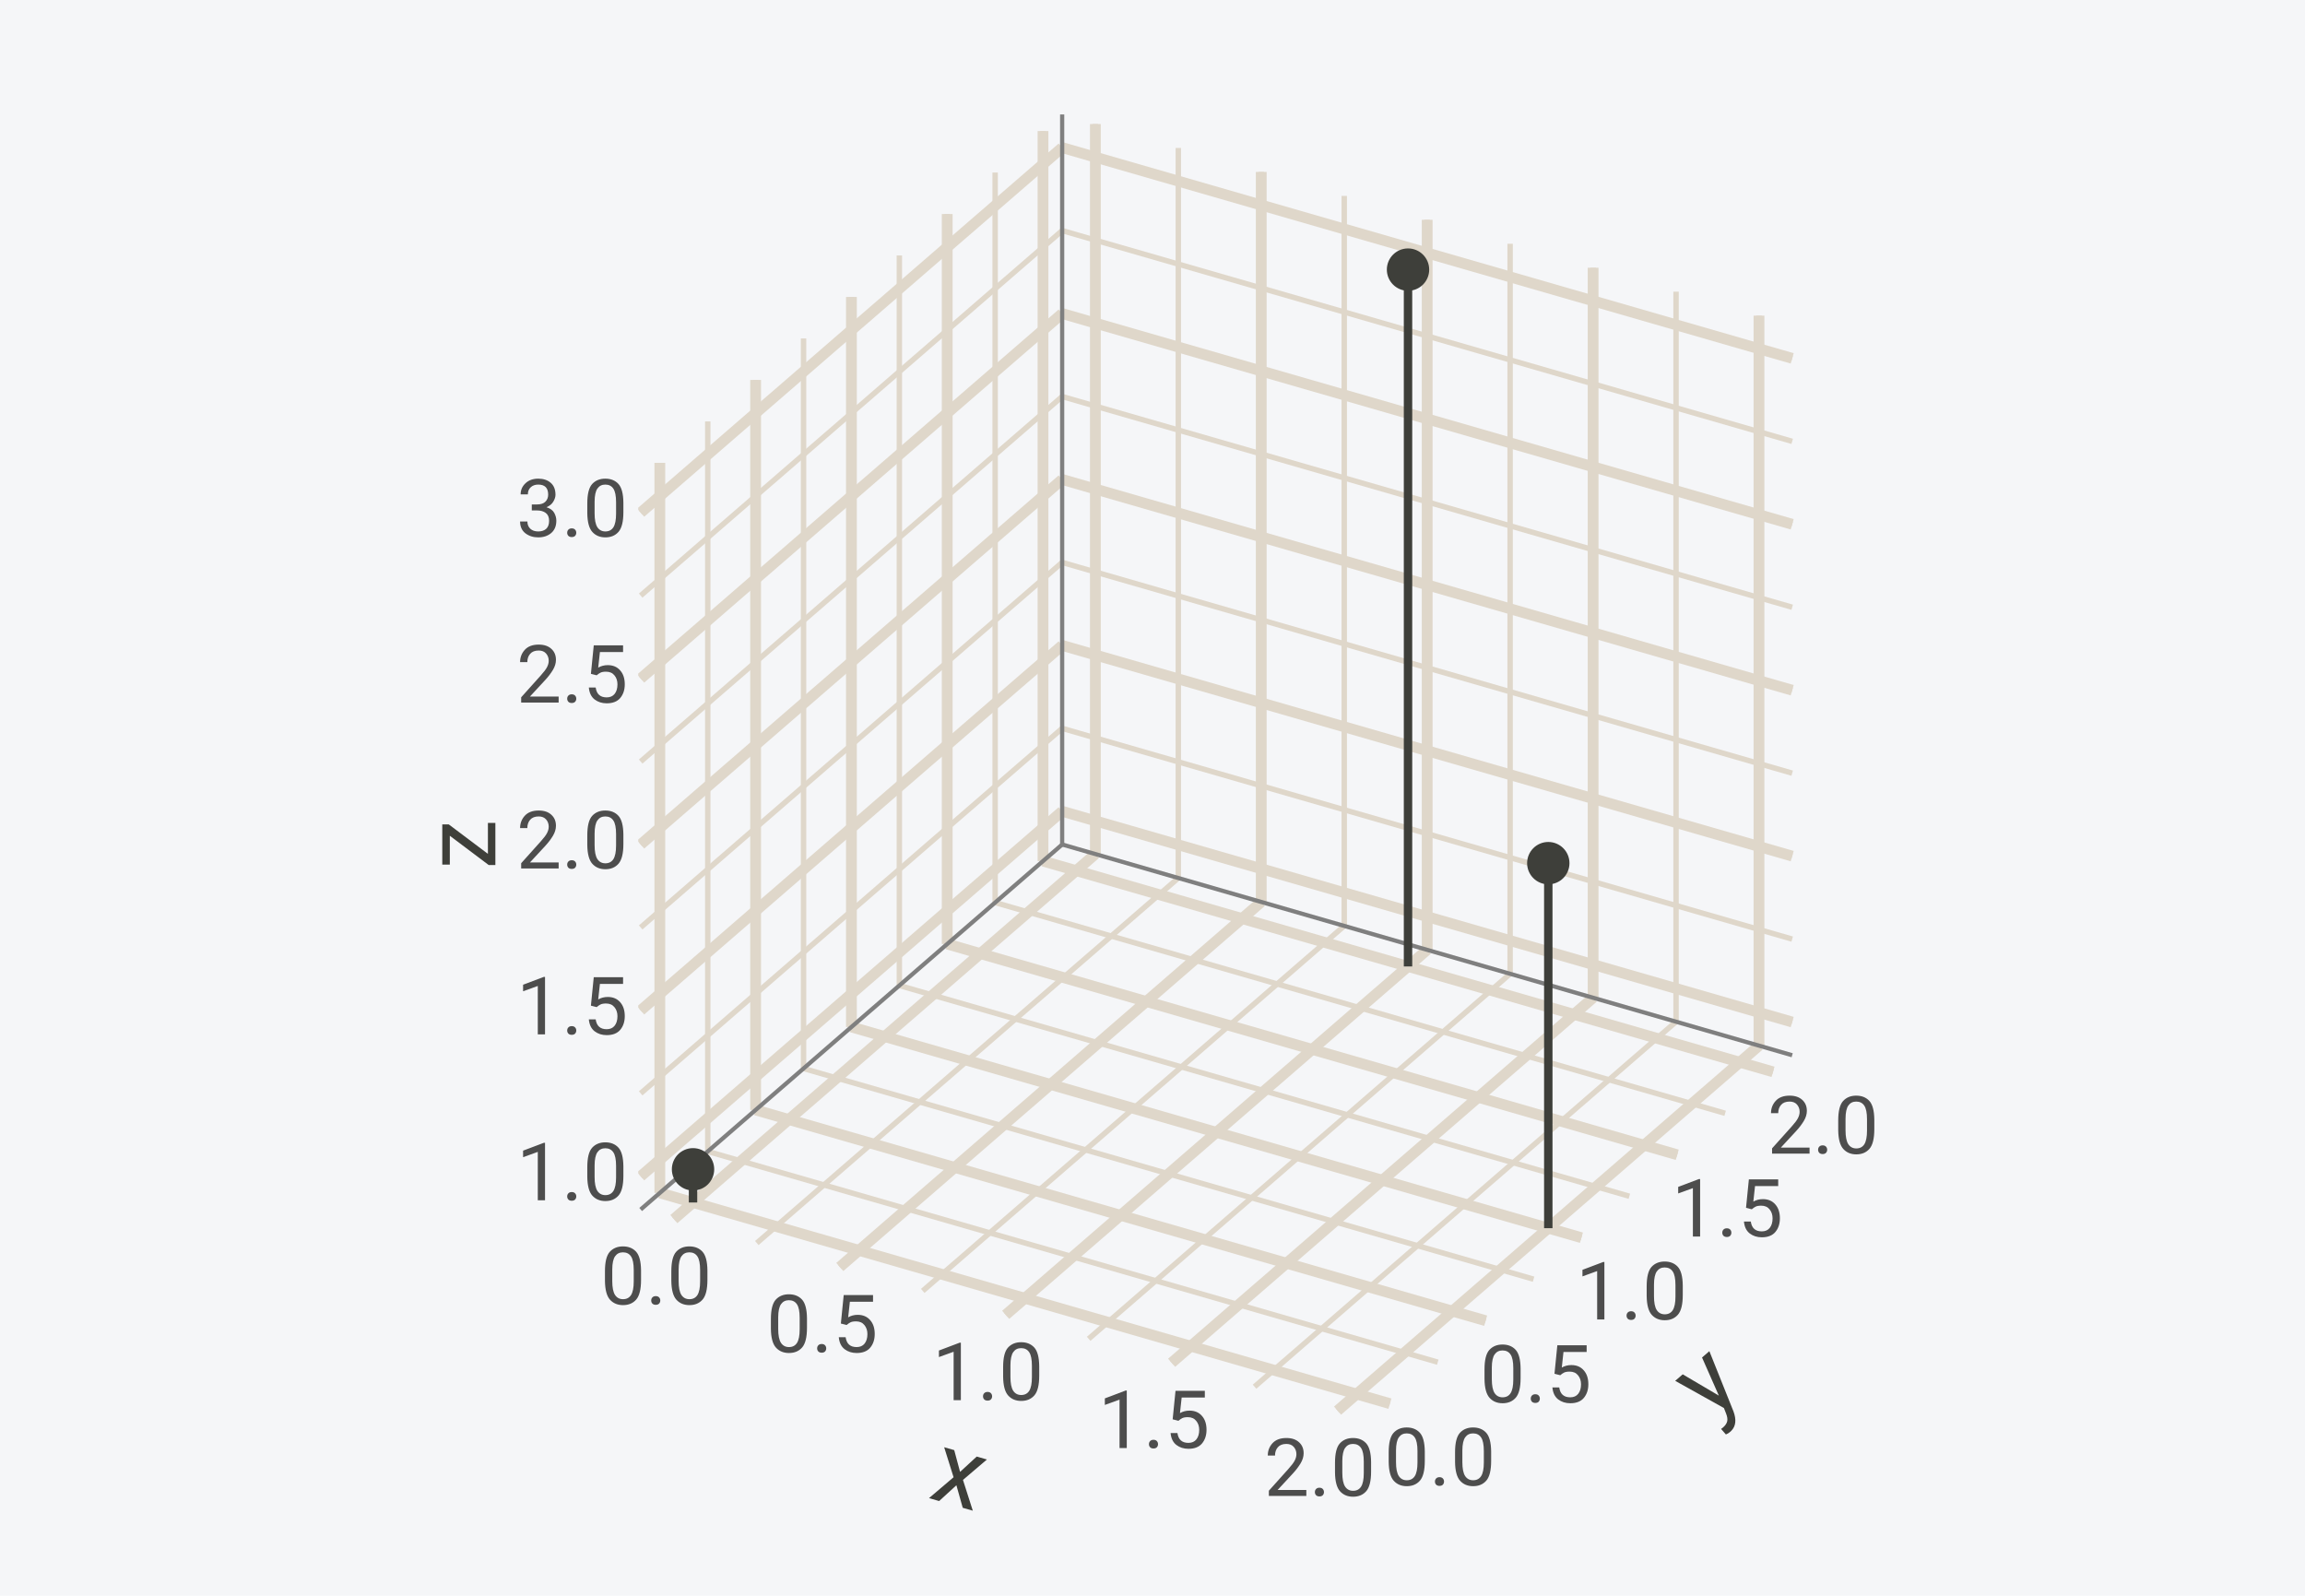
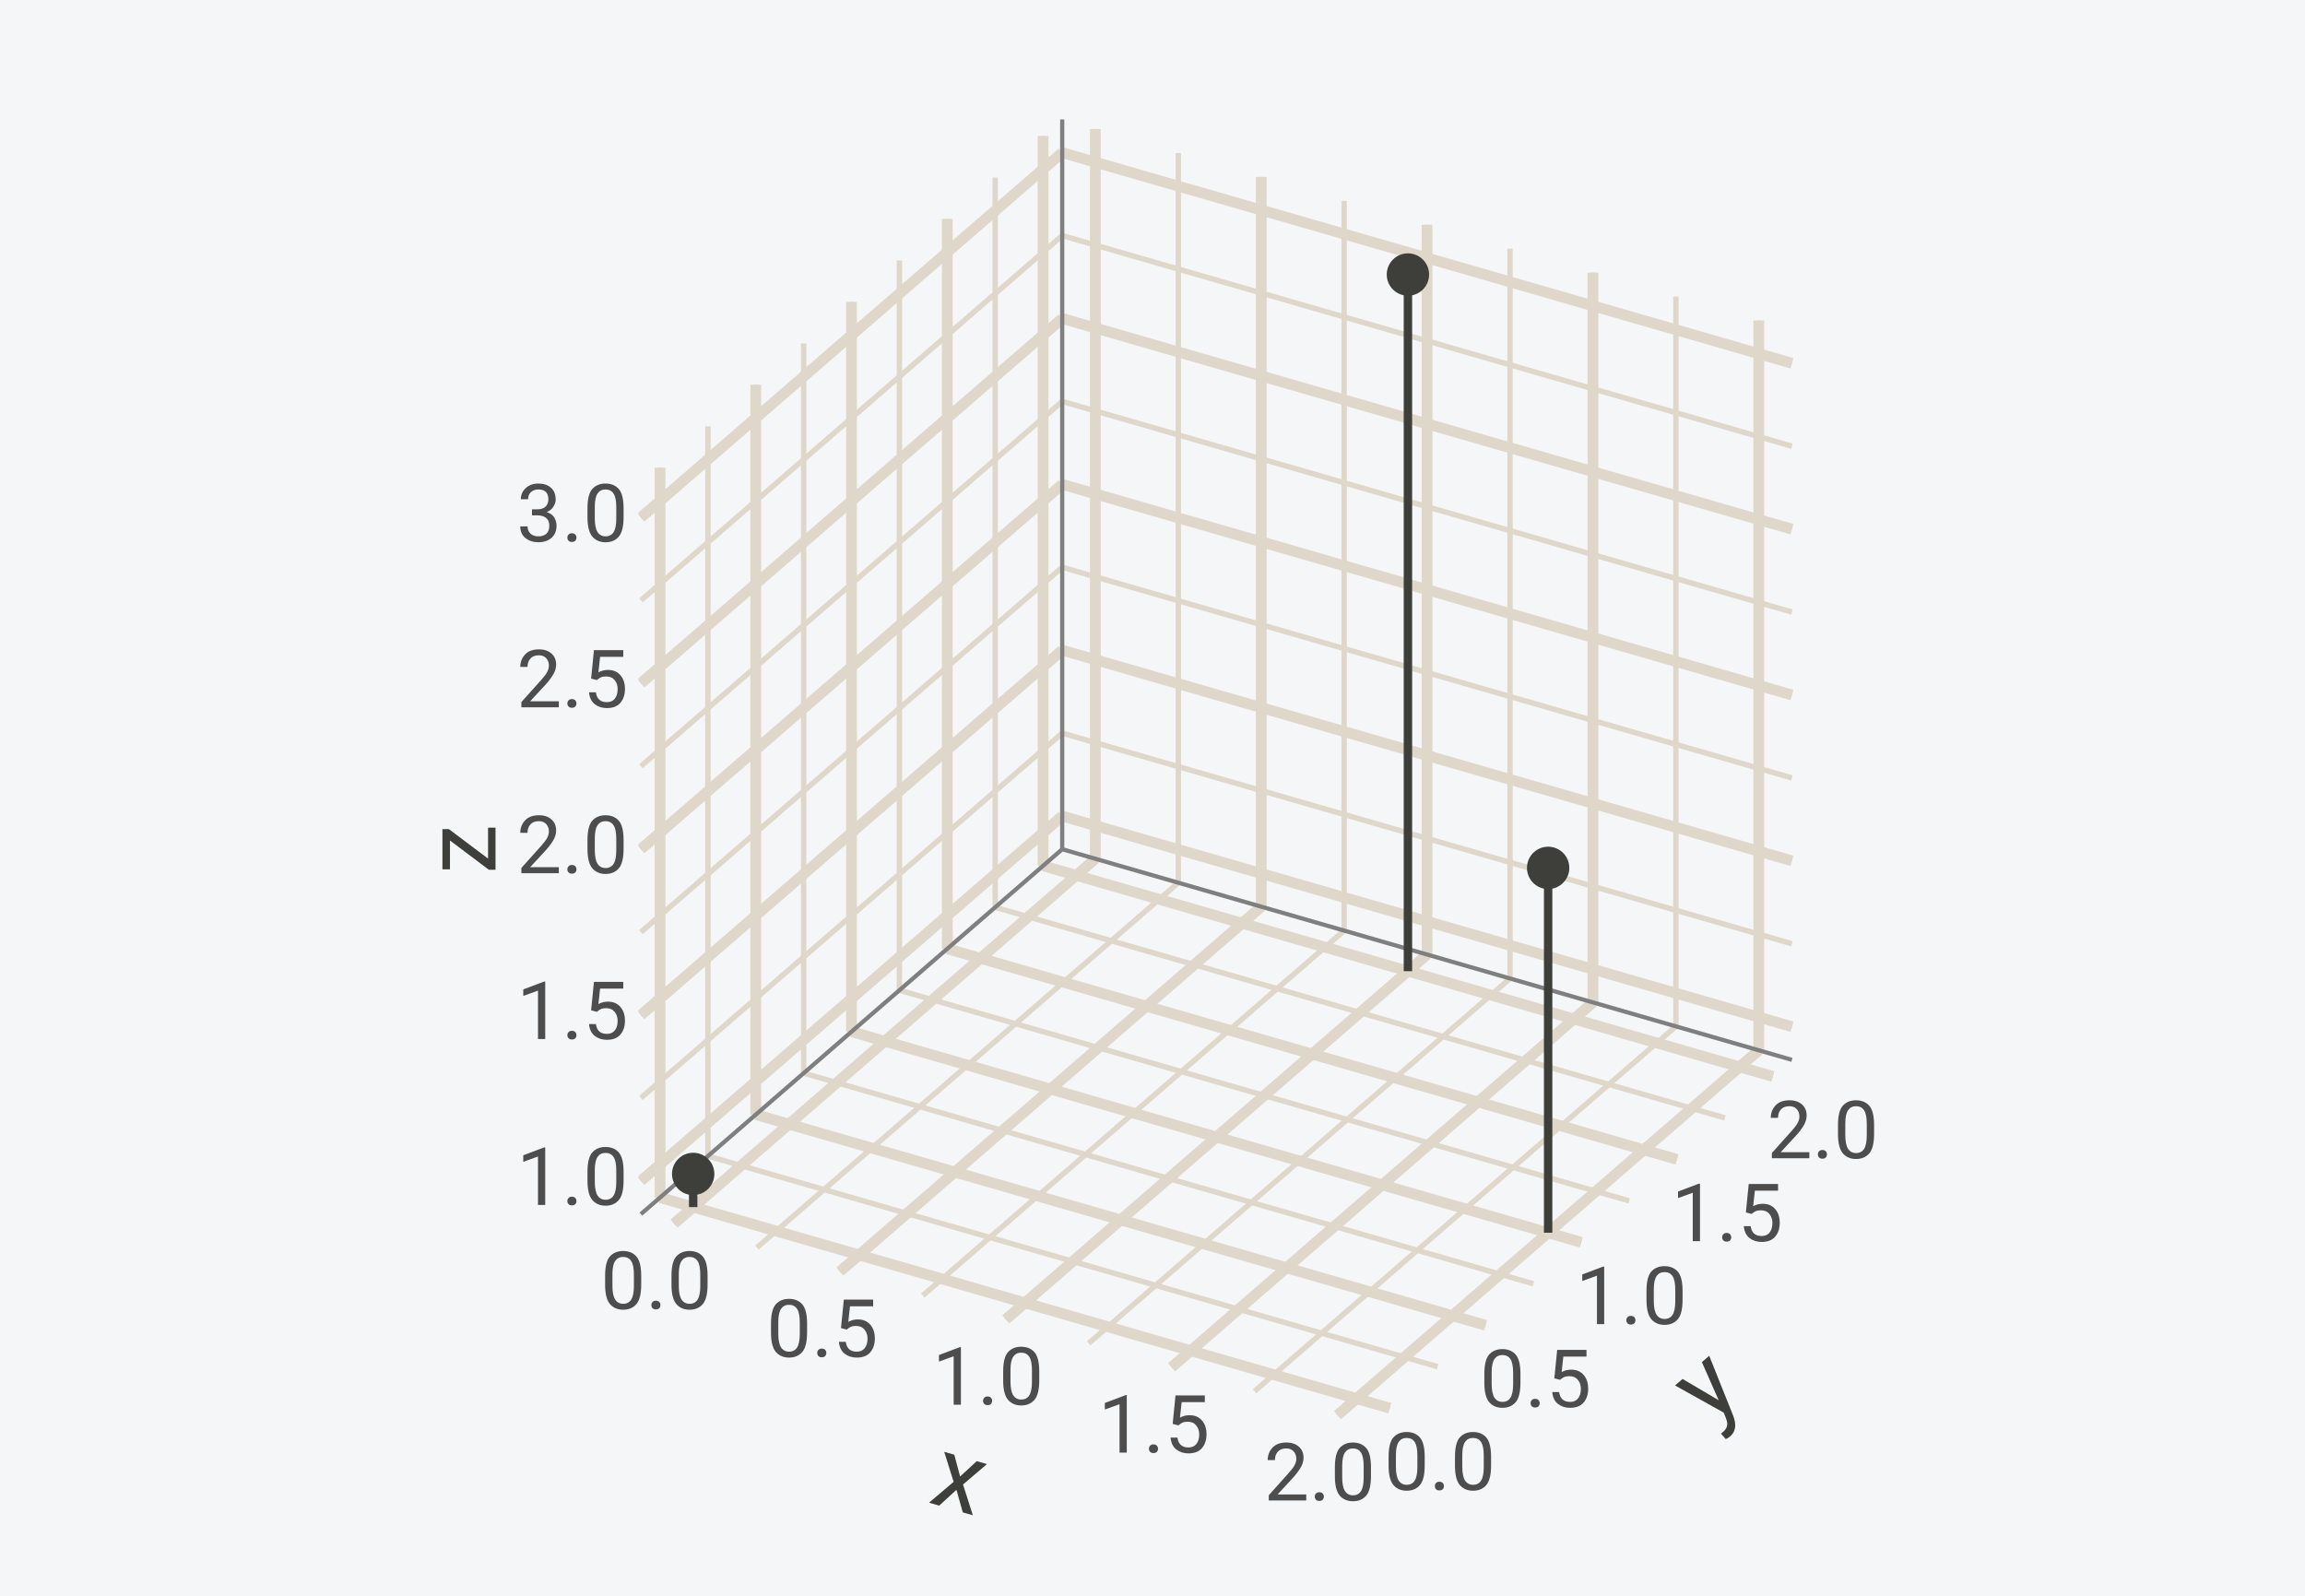
<svg xmlns="http://www.w3.org/2000/svg" width="468.00pt" height="324.00pt" viewBox="0 0 468.00 324.00">
  <g class="svglite">
    <defs>
      <style type="text/css">
    /* theme-aware-processed */
    .svglite line, .svglite polyline, .svglite polygon, .svglite path, .svglite circle {
      fill: none;
      stroke: #3E3F3A;
      stroke-linecap: round;
      stroke-linejoin: round;
      stroke-miterlimit: 10.00;
    }
    .svglite &gt; g &gt; rect {
      fill: none;
      stroke: #3E3F3A;
      stroke-linecap: round;
      stroke-linejoin: round;
      stroke-miterlimit: 10.00;
    }
    .svglite text {
      white-space: pre;
      fill: #3E3F3A;
    }
    .svglite g.glyphgroup path {
      fill: inherit;
      stroke: none;
    }
  </style>
    </defs>
    <rect class="svg-bg" width="100%" height="100%" style="stroke: none; fill: #F5F6F8;" />
    <defs>
      <clipPath id="cpMC4wMHw0NjguMDB8MC4wMHwzMjQuMDA=">
        <rect x="0.00" y="0.00" width="468.00" height="324.00" />
      </clipPath>
    </defs>
    <g clip-path="url(#cpMC4wMHw0NjguMDB8MC4wMHwzMjQuMDA=)">
</g>
    <defs>
      <clipPath id="cpNzIuMDB8Mzk2LjAwfDAuMDB8MzI0LjAw">
        <rect x="72.00" y="0.00" width="324.00" height="324.00" />
      </clipPath>
    </defs>
    <g clip-path="url(#cpNzIuMDB8Mzk2LjAwfDAuMDB8MzI0LjAw)">
      <rect x="72.00" y="0.00" width="324.00" height="324.00" style="stroke-width: 1.65; stroke: none;" />
    </g>
    <g clip-path="url(#cpMC4wMHw0NjguMDB8MC4wMHwzMjQuMDA=)">
      <rect x="80.47" y="8.47" width="307.06" height="307.06" style="stroke-width: 1.65; stroke: none;" />
    </g>
    <defs>
-       <clipPath id="cpMTI5LjU4fDM2NC4zOHwxNi40NHwyOTUuMTY=">
-         <rect x="129.58" y="16.44" width="234.80" height="278.72" />
+       <clipPath id="cpMTI5LjYyfDM2NC4zM3wxNi40NHwyOTcuMDk=">
+         <rect x="129.62" y="16.44" width="234.71" height="280.66" />
      </clipPath>
    </defs>
-     <g clip-path="url(#cpMTI5LjU4fDM2NC4zOHwxNi40NHwyOTUuMTY=)">
-       <polyline points="133.97,242.20 133.97,93.98 " style="stroke-width: 1.10; stroke: #DFD7CA; stroke-linecap: butt;" />
-       <polyline points="143.70,233.78 143.70,85.56 " style="stroke-width: 1.10; stroke: #DFD7CA; stroke-linecap: butt;" />
-       <polyline points="153.42,225.36 153.42,77.14 " style="stroke-width: 1.10; stroke: #DFD7CA; stroke-linecap: butt;" />
-       <polyline points="163.15,216.94 163.15,68.71 " style="stroke-width: 1.10; stroke: #DFD7CA; stroke-linecap: butt;" />
-       <polyline points="172.87,208.51 172.87,60.29 " style="stroke-width: 1.10; stroke: #DFD7CA; stroke-linecap: butt;" />
-       <polyline points="182.60,200.09 182.60,51.87 " style="stroke-width: 1.10; stroke: #DFD7CA; stroke-linecap: butt;" />
-       <polyline points="192.32,191.67 192.32,43.45 " style="stroke-width: 1.10; stroke: #DFD7CA; stroke-linecap: butt;" />
-       <polyline points="202.05,183.25 202.05,35.03 " style="stroke-width: 1.10; stroke: #DFD7CA; stroke-linecap: butt;" />
-       <polyline points="211.77,174.83 211.77,26.61 " style="stroke-width: 1.10; stroke: #DFD7CA; stroke-linecap: butt;" />
-       <polyline points="133.97,242.20 133.97,93.98 " style="stroke-width: 2.19; stroke: #DFD7CA; stroke-linecap: butt;" />
-       <polyline points="153.42,225.36 153.42,77.14 " style="stroke-width: 2.19; stroke: #DFD7CA; stroke-linecap: butt;" />
-       <polyline points="172.87,208.51 172.87,60.29 " style="stroke-width: 2.19; stroke: #DFD7CA; stroke-linecap: butt;" />
-       <polyline points="192.32,191.67 192.32,43.45 " style="stroke-width: 2.19; stroke: #DFD7CA; stroke-linecap: butt;" />
-       <polyline points="211.77,174.83 211.77,26.61 " style="stroke-width: 2.19; stroke: #DFD7CA; stroke-linecap: butt;" />
-       <polyline points="130.08,238.83 215.66,164.72 " style="stroke-width: 1.10; stroke: #DFD7CA; stroke-linecap: butt;" />
-       <polyline points="130.08,221.99 215.66,147.88 " style="stroke-width: 1.10; stroke: #DFD7CA; stroke-linecap: butt;" />
-       <polyline points="130.08,205.15 215.66,131.04 " style="stroke-width: 1.10; stroke: #DFD7CA; stroke-linecap: butt;" />
-       <polyline points="130.08,188.30 215.66,114.19 " style="stroke-width: 1.10; stroke: #DFD7CA; stroke-linecap: butt;" />
-       <polyline points="130.08,171.46 215.66,97.35 " style="stroke-width: 1.10; stroke: #DFD7CA; stroke-linecap: butt;" />
-       <polyline points="130.08,154.62 215.66,80.51 " style="stroke-width: 1.10; stroke: #DFD7CA; stroke-linecap: butt;" />
-       <polyline points="130.08,137.77 215.66,63.66 " style="stroke-width: 1.10; stroke: #DFD7CA; stroke-linecap: butt;" />
-       <polyline points="130.08,120.93 215.66,46.82 " style="stroke-width: 1.10; stroke: #DFD7CA; stroke-linecap: butt;" />
-       <polyline points="130.08,104.09 215.66,29.97 " style="stroke-width: 1.10; stroke: #DFD7CA; stroke-linecap: butt;" />
-       <polyline points="130.08,238.83 215.66,164.72 " style="stroke-width: 2.19; stroke: #DFD7CA; stroke-linecap: butt;" />
-       <polyline points="130.08,205.15 215.66,131.04 " style="stroke-width: 2.19; stroke: #DFD7CA; stroke-linecap: butt;" />
-       <polyline points="130.08,171.46 215.66,97.35 " style="stroke-width: 2.19; stroke: #DFD7CA; stroke-linecap: butt;" />
-       <polyline points="130.08,137.77 215.66,63.66 " style="stroke-width: 2.19; stroke: #DFD7CA; stroke-linecap: butt;" />
-       <polyline points="130.08,104.09 215.66,29.97 " style="stroke-width: 2.19; stroke: #DFD7CA; stroke-linecap: butt;" />
-       <polyline points="222.40,173.40 222.40,25.18 " style="stroke-width: 1.10; stroke: #DFD7CA; stroke-linecap: butt;" />
-       <polyline points="239.24,178.27 239.24,30.04 " style="stroke-width: 1.10; stroke: #DFD7CA; stroke-linecap: butt;" />
-       <polyline points="256.08,183.13 256.08,34.91 " style="stroke-width: 1.10; stroke: #DFD7CA; stroke-linecap: butt;" />
-       <polyline points="272.93,187.99 272.93,39.77 " style="stroke-width: 1.10; stroke: #DFD7CA; stroke-linecap: butt;" />
-       <polyline points="289.77,192.85 289.77,44.63 " style="stroke-width: 1.10; stroke: #DFD7CA; stroke-linecap: butt;" />
-       <polyline points="306.61,197.72 306.61,49.49 " style="stroke-width: 1.10; stroke: #DFD7CA; stroke-linecap: butt;" />
-       <polyline points="323.46,202.58 323.46,54.36 " style="stroke-width: 1.10; stroke: #DFD7CA; stroke-linecap: butt;" />
-       <polyline points="340.30,207.44 340.30,59.22 " style="stroke-width: 1.10; stroke: #DFD7CA; stroke-linecap: butt;" />
-       <polyline points="357.14,212.30 357.14,64.08 " style="stroke-width: 1.10; stroke: #DFD7CA; stroke-linecap: butt;" />
-       <polyline points="222.40,173.40 222.40,25.18 " style="stroke-width: 2.19; stroke: #DFD7CA; stroke-linecap: butt;" />
-       <polyline points="256.08,183.13 256.08,34.91 " style="stroke-width: 2.19; stroke: #DFD7CA; stroke-linecap: butt;" />
-       <polyline points="289.77,192.85 289.77,44.63 " style="stroke-width: 2.19; stroke: #DFD7CA; stroke-linecap: butt;" />
-       <polyline points="323.46,202.58 323.46,54.36 " style="stroke-width: 2.19; stroke: #DFD7CA; stroke-linecap: butt;" />
-       <polyline points="357.14,212.30 357.14,64.08 " style="stroke-width: 2.19; stroke: #DFD7CA; stroke-linecap: butt;" />
-       <polyline points="215.66,164.72 363.88,207.51 " style="stroke-width: 1.10; stroke: #DFD7CA; stroke-linecap: butt;" />
-       <polyline points="215.66,147.88 363.88,190.67 " style="stroke-width: 1.10; stroke: #DFD7CA; stroke-linecap: butt;" />
-       <polyline points="215.66,131.04 363.88,173.82 " style="stroke-width: 1.10; stroke: #DFD7CA; stroke-linecap: butt;" />
-       <polyline points="215.66,114.19 363.88,156.98 " style="stroke-width: 1.10; stroke: #DFD7CA; stroke-linecap: butt;" />
-       <polyline points="215.66,97.35 363.88,140.14 " style="stroke-width: 1.10; stroke: #DFD7CA; stroke-linecap: butt;" />
-       <polyline points="215.66,80.51 363.88,123.29 " style="stroke-width: 1.10; stroke: #DFD7CA; stroke-linecap: butt;" />
-       <polyline points="215.66,63.66 363.88,106.45 " style="stroke-width: 1.10; stroke: #DFD7CA; stroke-linecap: butt;" />
-       <polyline points="215.66,46.82 363.88,89.61 " style="stroke-width: 1.10; stroke: #DFD7CA; stroke-linecap: butt;" />
-       <polyline points="215.66,29.97 363.88,72.76 " style="stroke-width: 1.10; stroke: #DFD7CA; stroke-linecap: butt;" />
-       <polyline points="215.66,164.72 363.88,207.51 " style="stroke-width: 2.19; stroke: #DFD7CA; stroke-linecap: butt;" />
-       <polyline points="215.66,131.04 363.88,173.82 " style="stroke-width: 2.19; stroke: #DFD7CA; stroke-linecap: butt;" />
-       <polyline points="215.66,97.35 363.88,140.14 " style="stroke-width: 2.19; stroke: #DFD7CA; stroke-linecap: butt;" />
-       <polyline points="215.66,63.66 363.88,106.45 " style="stroke-width: 2.19; stroke: #DFD7CA; stroke-linecap: butt;" />
-       <polyline points="215.66,29.97 363.88,72.76 " style="stroke-width: 2.19; stroke: #DFD7CA; stroke-linecap: butt;" />
-       <polyline points="136.82,247.52 222.40,173.40 " style="stroke-width: 1.10; stroke: #DFD7CA; stroke-linecap: butt;" />
-       <polyline points="153.66,252.38 239.24,178.27 " style="stroke-width: 1.10; stroke: #DFD7CA; stroke-linecap: butt;" />
-       <polyline points="170.51,257.24 256.08,183.13 " style="stroke-width: 1.10; stroke: #DFD7CA; stroke-linecap: butt;" />
-       <polyline points="187.35,262.10 272.93,187.99 " style="stroke-width: 1.10; stroke: #DFD7CA; stroke-linecap: butt;" />
-       <polyline points="204.19,266.96 289.77,192.85 " style="stroke-width: 1.10; stroke: #DFD7CA; stroke-linecap: butt;" />
-       <polyline points="221.04,271.83 306.61,197.72 " style="stroke-width: 1.10; stroke: #DFD7CA; stroke-linecap: butt;" />
-       <polyline points="237.88,276.69 323.46,202.58 " style="stroke-width: 1.10; stroke: #DFD7CA; stroke-linecap: butt;" />
-       <polyline points="254.72,281.55 340.30,207.44 " style="stroke-width: 1.10; stroke: #DFD7CA; stroke-linecap: butt;" />
-       <polyline points="271.57,286.41 357.14,212.30 " style="stroke-width: 1.10; stroke: #DFD7CA; stroke-linecap: butt;" />
-       <polyline points="136.82,247.52 222.40,173.40 " style="stroke-width: 2.19; stroke: #DFD7CA; stroke-linecap: butt;" />
-       <polyline points="170.51,257.24 256.08,183.13 " style="stroke-width: 2.19; stroke: #DFD7CA; stroke-linecap: butt;" />
-       <polyline points="204.19,266.96 289.77,192.85 " style="stroke-width: 2.19; stroke: #DFD7CA; stroke-linecap: butt;" />
-       <polyline points="237.88,276.69 323.46,202.58 " style="stroke-width: 2.19; stroke: #DFD7CA; stroke-linecap: butt;" />
-       <polyline points="271.57,286.41 357.14,212.30 " style="stroke-width: 2.19; stroke: #DFD7CA; stroke-linecap: butt;" />
-       <polyline points="133.97,242.20 282.20,284.99 " style="stroke-width: 1.10; stroke: #DFD7CA; stroke-linecap: butt;" />
-       <polyline points="143.70,233.78 291.92,276.57 " style="stroke-width: 1.10; stroke: #DFD7CA; stroke-linecap: butt;" />
-       <polyline points="153.42,225.36 301.64,268.15 " style="stroke-width: 1.10; stroke: #DFD7CA; stroke-linecap: butt;" />
-       <polyline points="163.15,216.94 311.37,259.72 " style="stroke-width: 1.10; stroke: #DFD7CA; stroke-linecap: butt;" />
-       <polyline points="172.87,208.51 321.09,251.30 " style="stroke-width: 1.10; stroke: #DFD7CA; stroke-linecap: butt;" />
-       <polyline points="182.60,200.09 330.82,242.88 " style="stroke-width: 1.10; stroke: #DFD7CA; stroke-linecap: butt;" />
-       <polyline points="192.32,191.67 340.54,234.46 " style="stroke-width: 1.10; stroke: #DFD7CA; stroke-linecap: butt;" />
-       <polyline points="202.05,183.25 350.27,226.04 " style="stroke-width: 1.10; stroke: #DFD7CA; stroke-linecap: butt;" />
-       <polyline points="211.77,174.83 359.99,217.62 " style="stroke-width: 1.10; stroke: #DFD7CA; stroke-linecap: butt;" />
-       <polyline points="133.97,242.20 282.20,284.99 " style="stroke-width: 2.19; stroke: #DFD7CA; stroke-linecap: butt;" />
-       <polyline points="153.42,225.36 301.64,268.15 " style="stroke-width: 2.19; stroke: #DFD7CA; stroke-linecap: butt;" />
-       <polyline points="172.87,208.51 321.09,251.30 " style="stroke-width: 2.19; stroke: #DFD7CA; stroke-linecap: butt;" />
-       <polyline points="192.32,191.67 340.54,234.46 " style="stroke-width: 2.19; stroke: #DFD7CA; stroke-linecap: butt;" />
-       <polyline points="211.77,174.83 359.99,217.62 " style="stroke-width: 2.19; stroke: #DFD7CA; stroke-linecap: butt;" />
-       <polyline points="215.66,171.46 363.88,214.25 " style="stroke-width: 0.85; stroke: #7F7F7F; stroke-linecap: butt;" />
-       <polyline points="130.08,245.57 215.66,171.46 " style="stroke-width: 0.85; stroke: #7F7F7F; stroke-linecap: butt;" />
-       <polyline points="215.66,171.46 215.66,23.24 " style="stroke-width: 0.85; stroke: #7F7F7F; stroke-linecap: butt;" />
-       <polyline points="285.88,54.74 285.88,196.22 " style="stroke-width: 1.71; stroke-linecap: butt;" />
-       <polyline points="140.71,237.41 140.71,244.15 " style="stroke-width: 1.71; stroke-linecap: butt;" />
-       <polyline points="314.36,175.25 314.36,249.36 " style="stroke-width: 1.71; stroke-linecap: butt;" />
-       <circle class="theme-fill-fg" cx="285.88" cy="54.74" r="3.75" style="stroke-width: 1.10; fill: #3E3F3A;" />
-       <circle class="theme-fill-fg" cx="140.71" cy="237.41" r="3.75" style="stroke-width: 1.10; fill: #3E3F3A;" />
-       <circle class="theme-fill-fg" cx="314.36" cy="175.25" r="3.75" style="stroke-width: 1.10; fill: #3E3F3A;" />
+     <g clip-path="url(#cpMTI5LjYyfDM2NC4zM3wxNi40NHwyOTcuMDk=)">
+       <polyline points="134.01,243.14 134.01,94.97 " style="stroke-width: 1.10; stroke: #DFD7CA; stroke-linecap: butt;" />
+       <polyline points="143.73,234.72 143.73,86.55 " style="stroke-width: 1.10; stroke: #DFD7CA; stroke-linecap: butt;" />
+       <polyline points="153.45,226.30 153.45,78.13 " style="stroke-width: 1.10; stroke: #DFD7CA; stroke-linecap: butt;" />
+       <polyline points="163.17,217.88 163.17,69.71 " style="stroke-width: 1.10; stroke: #DFD7CA; stroke-linecap: butt;" />
+       <polyline points="172.89,209.46 172.89,61.30 " style="stroke-width: 1.10; stroke: #DFD7CA; stroke-linecap: butt;" />
+       <polyline points="182.61,201.05 182.61,52.88 " style="stroke-width: 1.10; stroke: #DFD7CA; stroke-linecap: butt;" />
+       <polyline points="192.34,192.63 192.34,44.46 " style="stroke-width: 1.10; stroke: #DFD7CA; stroke-linecap: butt;" />
+       <polyline points="202.06,184.21 202.06,36.04 " style="stroke-width: 1.10; stroke: #DFD7CA; stroke-linecap: butt;" />
+       <polyline points="211.78,175.79 211.78,27.62 " style="stroke-width: 1.10; stroke: #DFD7CA; stroke-linecap: butt;" />
+       <polyline points="134.01,243.14 134.01,94.97 " style="stroke-width: 2.19; stroke: #DFD7CA; stroke-linecap: butt;" />
+       <polyline points="153.45,226.30 153.45,78.13 " style="stroke-width: 2.19; stroke: #DFD7CA; stroke-linecap: butt;" />
+       <polyline points="172.89,209.46 172.89,61.30 " style="stroke-width: 2.19; stroke: #DFD7CA; stroke-linecap: butt;" />
+       <polyline points="192.34,192.63 192.34,44.46 " style="stroke-width: 2.19; stroke: #DFD7CA; stroke-linecap: butt;" />
+       <polyline points="211.78,175.79 211.78,27.62 " style="stroke-width: 2.19; stroke: #DFD7CA; stroke-linecap: butt;" />
+       <polyline points="130.12,239.77 215.67,165.69 " style="stroke-width: 1.10; stroke: #DFD7CA; stroke-linecap: butt;" />
+       <polyline points="130.12,222.93 215.67,148.85 " style="stroke-width: 1.10; stroke: #DFD7CA; stroke-linecap: butt;" />
+       <polyline points="130.12,206.10 215.67,132.01 " style="stroke-width: 1.10; stroke: #DFD7CA; stroke-linecap: butt;" />
+       <polyline points="130.12,189.26 215.67,115.17 " style="stroke-width: 1.10; stroke: #DFD7CA; stroke-linecap: butt;" />
+       <polyline points="130.12,172.42 215.67,98.34 " style="stroke-width: 1.10; stroke: #DFD7CA; stroke-linecap: butt;" />
+       <polyline points="130.12,155.58 215.67,81.50 " style="stroke-width: 1.10; stroke: #DFD7CA; stroke-linecap: butt;" />
+       <polyline points="130.12,138.75 215.67,64.66 " style="stroke-width: 1.10; stroke: #DFD7CA; stroke-linecap: butt;" />
+       <polyline points="130.12,121.91 215.67,47.83 " style="stroke-width: 1.10; stroke: #DFD7CA; stroke-linecap: butt;" />
+       <polyline points="130.12,105.07 215.67,30.99 " style="stroke-width: 1.10; stroke: #DFD7CA; stroke-linecap: butt;" />
+       <polyline points="130.12,239.77 215.67,165.69 " style="stroke-width: 2.19; stroke: #DFD7CA; stroke-linecap: butt;" />
+       <polyline points="130.12,206.10 215.67,132.01 " style="stroke-width: 2.19; stroke: #DFD7CA; stroke-linecap: butt;" />
+       <polyline points="130.12,172.42 215.67,98.34 " style="stroke-width: 2.19; stroke: #DFD7CA; stroke-linecap: butt;" />
+       <polyline points="130.12,138.75 215.67,64.66 " style="stroke-width: 2.19; stroke: #DFD7CA; stroke-linecap: butt;" />
+       <polyline points="130.12,105.07 215.67,30.99 " style="stroke-width: 2.19; stroke: #DFD7CA; stroke-linecap: butt;" />
+       <polyline points="222.40,174.37 222.40,26.20 " style="stroke-width: 1.10; stroke: #DFD7CA; stroke-linecap: butt;" />
+       <polyline points="239.24,179.23 239.24,31.06 " style="stroke-width: 1.10; stroke: #DFD7CA; stroke-linecap: butt;" />
+       <polyline points="256.08,184.09 256.08,35.92 " style="stroke-width: 1.10; stroke: #DFD7CA; stroke-linecap: butt;" />
+       <polyline points="272.91,188.95 272.91,40.78 " style="stroke-width: 1.10; stroke: #DFD7CA; stroke-linecap: butt;" />
+       <polyline points="289.75,193.81 289.75,45.64 " style="stroke-width: 1.10; stroke: #DFD7CA; stroke-linecap: butt;" />
+       <polyline points="306.59,198.67 306.59,50.50 " style="stroke-width: 1.10; stroke: #DFD7CA; stroke-linecap: butt;" />
+       <polyline points="323.43,203.53 323.43,55.36 " style="stroke-width: 1.10; stroke: #DFD7CA; stroke-linecap: butt;" />
+       <polyline points="340.26,208.39 340.26,60.22 " style="stroke-width: 1.10; stroke: #DFD7CA; stroke-linecap: butt;" />
+       <polyline points="357.10,213.25 357.10,65.08 " style="stroke-width: 1.10; stroke: #DFD7CA; stroke-linecap: butt;" />
+       <polyline points="222.40,174.37 222.40,26.20 " style="stroke-width: 2.19; stroke: #DFD7CA; stroke-linecap: butt;" />
+       <polyline points="256.08,184.09 256.08,35.92 " style="stroke-width: 2.19; stroke: #DFD7CA; stroke-linecap: butt;" />
+       <polyline points="289.75,193.81 289.75,45.64 " style="stroke-width: 2.19; stroke: #DFD7CA; stroke-linecap: butt;" />
+       <polyline points="323.43,203.53 323.43,55.36 " style="stroke-width: 2.19; stroke: #DFD7CA; stroke-linecap: butt;" />
+       <polyline points="357.10,213.25 357.10,65.08 " style="stroke-width: 2.19; stroke: #DFD7CA; stroke-linecap: butt;" />
+       <polyline points="215.67,165.69 363.83,208.46 " style="stroke-width: 1.10; stroke: #DFD7CA; stroke-linecap: butt;" />
+       <polyline points="215.67,148.85 363.83,191.62 " style="stroke-width: 1.10; stroke: #DFD7CA; stroke-linecap: butt;" />
+       <polyline points="215.67,132.01 363.83,174.78 " style="stroke-width: 1.10; stroke: #DFD7CA; stroke-linecap: butt;" />
+       <polyline points="215.67,115.17 363.83,157.95 " style="stroke-width: 1.10; stroke: #DFD7CA; stroke-linecap: butt;" />
+       <polyline points="215.67,98.34 363.83,141.11 " style="stroke-width: 1.10; stroke: #DFD7CA; stroke-linecap: butt;" />
+       <polyline points="215.67,81.50 363.83,124.27 " style="stroke-width: 1.10; stroke: #DFD7CA; stroke-linecap: butt;" />
+       <polyline points="215.67,64.66 363.83,107.44 " style="stroke-width: 1.10; stroke: #DFD7CA; stroke-linecap: butt;" />
+       <polyline points="215.67,47.83 363.83,90.60 " style="stroke-width: 1.10; stroke: #DFD7CA; stroke-linecap: butt;" />
+       <polyline points="215.67,30.99 363.83,73.76 " style="stroke-width: 1.10; stroke: #DFD7CA; stroke-linecap: butt;" />
+       <polyline points="215.67,165.69 363.83,208.46 " style="stroke-width: 2.19; stroke: #DFD7CA; stroke-linecap: butt;" />
+       <polyline points="215.67,132.01 363.83,174.78 " style="stroke-width: 2.19; stroke: #DFD7CA; stroke-linecap: butt;" />
+       <polyline points="215.67,98.34 363.83,141.11 " style="stroke-width: 2.19; stroke: #DFD7CA; stroke-linecap: butt;" />
+       <polyline points="215.67,64.66 363.83,107.44 " style="stroke-width: 2.19; stroke: #DFD7CA; stroke-linecap: butt;" />
+       <polyline points="215.67,30.99 363.83,73.76 " style="stroke-width: 2.19; stroke: #DFD7CA; stroke-linecap: butt;" />
+       <polyline points="136.86,248.45 222.40,174.37 " style="stroke-width: 1.10; stroke: #DFD7CA; stroke-linecap: butt;" />
+       <polyline points="153.69,253.31 239.24,179.23 " style="stroke-width: 1.10; stroke: #DFD7CA; stroke-linecap: butt;" />
+       <polyline points="170.53,258.17 256.08,184.09 " style="stroke-width: 1.10; stroke: #DFD7CA; stroke-linecap: butt;" />
+       <polyline points="187.37,263.03 272.91,188.95 " style="stroke-width: 1.10; stroke: #DFD7CA; stroke-linecap: butt;" />
+       <polyline points="204.21,267.89 289.75,193.81 " style="stroke-width: 1.10; stroke: #DFD7CA; stroke-linecap: butt;" />
+       <polyline points="221.04,272.75 306.59,198.67 " style="stroke-width: 1.10; stroke: #DFD7CA; stroke-linecap: butt;" />
+       <polyline points="237.88,277.61 323.43,203.53 " style="stroke-width: 1.10; stroke: #DFD7CA; stroke-linecap: butt;" />
+       <polyline points="254.72,282.47 340.26,208.39 " style="stroke-width: 1.10; stroke: #DFD7CA; stroke-linecap: butt;" />
+       <polyline points="271.55,287.33 357.10,213.25 " style="stroke-width: 1.10; stroke: #DFD7CA; stroke-linecap: butt;" />
+       <polyline points="136.86,248.45 222.40,174.37 " style="stroke-width: 2.19; stroke: #DFD7CA; stroke-linecap: butt;" />
+       <polyline points="170.53,258.17 256.08,184.09 " style="stroke-width: 2.19; stroke: #DFD7CA; stroke-linecap: butt;" />
+       <polyline points="204.21,267.89 289.75,193.81 " style="stroke-width: 2.19; stroke: #DFD7CA; stroke-linecap: butt;" />
+       <polyline points="237.88,277.61 323.43,203.53 " style="stroke-width: 2.19; stroke: #DFD7CA; stroke-linecap: butt;" />
+       <polyline points="271.55,287.33 357.10,213.25 " style="stroke-width: 2.19; stroke: #DFD7CA; stroke-linecap: butt;" />
+       <polyline points="134.01,243.14 282.18,285.91 " style="stroke-width: 1.10; stroke: #DFD7CA; stroke-linecap: butt;" />
+       <polyline points="143.73,234.72 291.90,277.49 " style="stroke-width: 1.10; stroke: #DFD7CA; stroke-linecap: butt;" />
+       <polyline points="153.45,226.30 301.62,269.07 " style="stroke-width: 1.10; stroke: #DFD7CA; stroke-linecap: butt;" />
+       <polyline points="163.17,217.88 311.34,260.66 " style="stroke-width: 1.10; stroke: #DFD7CA; stroke-linecap: butt;" />
+       <polyline points="172.89,209.46 321.06,252.24 " style="stroke-width: 1.10; stroke: #DFD7CA; stroke-linecap: butt;" />
+       <polyline points="182.61,201.05 330.78,243.82 " style="stroke-width: 1.10; stroke: #DFD7CA; stroke-linecap: butt;" />
+       <polyline points="192.34,192.63 340.50,235.40 " style="stroke-width: 1.10; stroke: #DFD7CA; stroke-linecap: butt;" />
+       <polyline points="202.06,184.21 350.23,226.98 " style="stroke-width: 1.10; stroke: #DFD7CA; stroke-linecap: butt;" />
+       <polyline points="211.78,175.79 359.95,218.56 " style="stroke-width: 1.10; stroke: #DFD7CA; stroke-linecap: butt;" />
+       <polyline points="134.01,243.14 282.18,285.91 " style="stroke-width: 2.19; stroke: #DFD7CA; stroke-linecap: butt;" />
+       <polyline points="153.45,226.30 301.62,269.07 " style="stroke-width: 2.19; stroke: #DFD7CA; stroke-linecap: butt;" />
+       <polyline points="172.89,209.46 321.06,252.24 " style="stroke-width: 2.19; stroke: #DFD7CA; stroke-linecap: butt;" />
+       <polyline points="192.34,192.63 340.50,235.40 " style="stroke-width: 2.19; stroke: #DFD7CA; stroke-linecap: butt;" />
+       <polyline points="211.78,175.79 359.95,218.56 " style="stroke-width: 2.19; stroke: #DFD7CA; stroke-linecap: butt;" />
+       <polyline points="215.67,172.42 363.83,215.19 " style="stroke-width: 0.85; stroke: #7F7F7F; stroke-linecap: butt;" />
+       <polyline points="130.12,246.51 215.67,172.42 " style="stroke-width: 0.85; stroke: #7F7F7F; stroke-linecap: butt;" />
+       <polyline points="215.67,172.42 215.67,24.25 " style="stroke-width: 0.85; stroke: #7F7F7F; stroke-linecap: butt;" />
+       <polyline points="285.86,55.74 285.86,197.18 " style="stroke-width: 1.71; stroke-linecap: butt;" />
+       <polyline points="140.74,238.35 140.74,245.08 " style="stroke-width: 1.71; stroke-linecap: butt;" />
+       <polyline points="314.33,176.21 314.33,250.29 " style="stroke-width: 1.71; stroke-linecap: butt;" />
+       <circle class="theme-fill-fg" cx="285.86" cy="55.74" r="3.75" style="stroke-width: 1.10; fill: #3E3F3A;" />
+       <circle class="theme-fill-fg" cx="140.74" cy="238.35" r="3.75" style="stroke-width: 1.10; fill: #3E3F3A;" />
+       <circle class="theme-fill-fg" cx="314.33" cy="176.21" r="3.75" style="stroke-width: 1.10; fill: #3E3F3A;" />
    </g>
    <g clip-path="url(#cpMC4wMHw0NjguMDB8MC4wMHwzMjQuMDA=)">
-       <text x="133.23" y="264.83" text-anchor="middle" style="font-size: 1.36em;fill: #4D4D4D; font-family: &quot;Roboto&quot;, -apple-system, BlinkMacSystemFont, &quot;Segoe UI&quot;, system-ui, sans-serif;">0.0</text>
-       <text x="166.92" y="274.55" text-anchor="middle" style="font-size: 1.36em;fill: #4D4D4D; font-family: &quot;Roboto&quot;, -apple-system, BlinkMacSystemFont, &quot;Segoe UI&quot;, system-ui, sans-serif;">0.5</text>
-       <text x="200.60" y="284.28" text-anchor="middle" style="font-size: 1.36em;fill: #4D4D4D; font-family: &quot;Roboto&quot;, -apple-system, BlinkMacSystemFont, &quot;Segoe UI&quot;, system-ui, sans-serif;">1.0</text>
-       <text x="234.29" y="294.00" text-anchor="middle" style="font-size: 1.36em;fill: #4D4D4D; font-family: &quot;Roboto&quot;, -apple-system, BlinkMacSystemFont, &quot;Segoe UI&quot;, system-ui, sans-serif;">1.5</text>
-       <text x="267.98" y="303.73" text-anchor="middle" style="font-size: 1.36em;fill: #4D4D4D; font-family: &quot;Roboto&quot;, -apple-system, BlinkMacSystemFont, &quot;Segoe UI&quot;, system-ui, sans-serif;">2.0</text>
-       <text transform="translate(193.08,305.45) rotate(16)" text-anchor="middle" style="font-size: 1.7em; font-family: &quot;Roboto&quot;, -apple-system, BlinkMacSystemFont, &quot;Segoe UI&quot;, system-ui, sans-serif;">x</text>
-       <text x="292.36" y="301.59" text-anchor="middle" style="font-size: 1.36em;fill: #4D4D4D; font-family: &quot;Roboto&quot;, -apple-system, BlinkMacSystemFont, &quot;Segoe UI&quot;, system-ui, sans-serif;">0.0</text>
-       <text x="311.81" y="284.75" text-anchor="middle" style="font-size: 1.36em;fill: #4D4D4D; font-family: &quot;Roboto&quot;, -apple-system, BlinkMacSystemFont, &quot;Segoe UI&quot;, system-ui, sans-serif;">0.5</text>
-       <text x="331.26" y="267.90" text-anchor="middle" style="font-size: 1.36em;fill: #4D4D4D; font-family: &quot;Roboto&quot;, -apple-system, BlinkMacSystemFont, &quot;Segoe UI&quot;, system-ui, sans-serif;">1.0</text>
-       <text x="350.70" y="251.06" text-anchor="middle" style="font-size: 1.36em;fill: #4D4D4D; font-family: &quot;Roboto&quot;, -apple-system, BlinkMacSystemFont, &quot;Segoe UI&quot;, system-ui, sans-serif;">1.5</text>
-       <text x="370.15" y="234.22" text-anchor="middle" style="font-size: 1.36em;fill: #4D4D4D; font-family: &quot;Roboto&quot;, -apple-system, BlinkMacSystemFont, &quot;Segoe UI&quot;, system-ui, sans-serif;">2.0</text>
-       <text transform="translate(350.68,285.47) rotate(-41)" text-anchor="middle" style="font-size: 1.7em; font-family: &quot;Roboto&quot;, -apple-system, BlinkMacSystemFont, &quot;Segoe UI&quot;, system-ui, sans-serif;">y</text>
-       <text x="116.17" y="243.70" text-anchor="middle" style="font-size: 1.36em;fill: #4D4D4D; font-family: &quot;Roboto&quot;, -apple-system, BlinkMacSystemFont, &quot;Segoe UI&quot;, system-ui, sans-serif;">1.0</text>
-       <text x="116.17" y="210.01" text-anchor="middle" style="font-size: 1.36em;fill: #4D4D4D; font-family: &quot;Roboto&quot;, -apple-system, BlinkMacSystemFont, &quot;Segoe UI&quot;, system-ui, sans-serif;">1.5</text>
-       <text x="116.17" y="176.33" text-anchor="middle" style="font-size: 1.36em;fill: #4D4D4D; font-family: &quot;Roboto&quot;, -apple-system, BlinkMacSystemFont, &quot;Segoe UI&quot;, system-ui, sans-serif;">2.0</text>
-       <text x="116.17" y="142.64" text-anchor="middle" style="font-size: 1.36em;fill: #4D4D4D; font-family: &quot;Roboto&quot;, -apple-system, BlinkMacSystemFont, &quot;Segoe UI&quot;, system-ui, sans-serif;">2.5</text>
-       <text x="116.17" y="108.95" text-anchor="middle" style="font-size: 1.36em;fill: #4D4D4D; font-family: &quot;Roboto&quot;, -apple-system, BlinkMacSystemFont, &quot;Segoe UI&quot;, system-ui, sans-serif;">3.0</text>
-       <text transform="translate(100.58,171.46) rotate(-90)" text-anchor="middle" style="font-size: 1.7em; font-family: &quot;Roboto&quot;, -apple-system, BlinkMacSystemFont, &quot;Segoe UI&quot;, system-ui, sans-serif;">z</text>
+       <text x="133.26" y="265.76" text-anchor="middle" style="font-size: 1.36em;fill: #4D4D4D; font-family: &quot;Roboto&quot;, -apple-system, BlinkMacSystemFont, &quot;Segoe UI&quot;, system-ui, sans-serif;">0.0</text>
+       <text x="166.94" y="275.48" text-anchor="middle" style="font-size: 1.36em;fill: #4D4D4D; font-family: &quot;Roboto&quot;, -apple-system, BlinkMacSystemFont, &quot;Segoe UI&quot;, system-ui, sans-serif;">0.5</text>
+       <text x="200.61" y="285.20" text-anchor="middle" style="font-size: 1.36em;fill: #4D4D4D; font-family: &quot;Roboto&quot;, -apple-system, BlinkMacSystemFont, &quot;Segoe UI&quot;, system-ui, sans-serif;">1.0</text>
+       <text x="234.29" y="294.93" text-anchor="middle" style="font-size: 1.36em;fill: #4D4D4D; font-family: &quot;Roboto&quot;, -apple-system, BlinkMacSystemFont, &quot;Segoe UI&quot;, system-ui, sans-serif;">1.5</text>
+       <text x="267.96" y="304.65" text-anchor="middle" style="font-size: 1.36em;fill: #4D4D4D; font-family: &quot;Roboto&quot;, -apple-system, BlinkMacSystemFont, &quot;Segoe UI&quot;, system-ui, sans-serif;">2.0</text>
+       <text transform="translate(193.09,306.38) rotate(16)" text-anchor="middle" style="font-size: 1.7em; font-family: &quot;Roboto&quot;, -apple-system, BlinkMacSystemFont, &quot;Segoe UI&quot;, system-ui, sans-serif;">x</text>
+       <text x="292.34" y="302.51" text-anchor="middle" style="font-size: 1.36em;fill: #4D4D4D; font-family: &quot;Roboto&quot;, -apple-system, BlinkMacSystemFont, &quot;Segoe UI&quot;, system-ui, sans-serif;">0.0</text>
+       <text x="311.78" y="285.68" text-anchor="middle" style="font-size: 1.36em;fill: #4D4D4D; font-family: &quot;Roboto&quot;, -apple-system, BlinkMacSystemFont, &quot;Segoe UI&quot;, system-ui, sans-serif;">0.5</text>
+       <text x="331.22" y="268.84" text-anchor="middle" style="font-size: 1.36em;fill: #4D4D4D; font-family: &quot;Roboto&quot;, -apple-system, BlinkMacSystemFont, &quot;Segoe UI&quot;, system-ui, sans-serif;">1.0</text>
+       <text x="350.67" y="252.00" text-anchor="middle" style="font-size: 1.36em;fill: #4D4D4D; font-family: &quot;Roboto&quot;, -apple-system, BlinkMacSystemFont, &quot;Segoe UI&quot;, system-ui, sans-serif;">1.5</text>
+       <text x="370.11" y="235.16" text-anchor="middle" style="font-size: 1.36em;fill: #4D4D4D; font-family: &quot;Roboto&quot;, -apple-system, BlinkMacSystemFont, &quot;Segoe UI&quot;, system-ui, sans-serif;">2.0</text>
+       <text transform="translate(350.65,286.41) rotate(-41)" text-anchor="middle" style="font-size: 1.7em; font-family: &quot;Roboto&quot;, -apple-system, BlinkMacSystemFont, &quot;Segoe UI&quot;, system-ui, sans-serif;">y</text>
+       <text x="116.21" y="244.64" text-anchor="middle" style="font-size: 1.36em;fill: #4D4D4D; font-family: &quot;Roboto&quot;, -apple-system, BlinkMacSystemFont, &quot;Segoe UI&quot;, system-ui, sans-serif;">1.0</text>
+       <text x="116.21" y="210.96" text-anchor="middle" style="font-size: 1.36em;fill: #4D4D4D; font-family: &quot;Roboto&quot;, -apple-system, BlinkMacSystemFont, &quot;Segoe UI&quot;, system-ui, sans-serif;">1.5</text>
+       <text x="116.21" y="177.29" text-anchor="middle" style="font-size: 1.36em;fill: #4D4D4D; font-family: &quot;Roboto&quot;, -apple-system, BlinkMacSystemFont, &quot;Segoe UI&quot;, system-ui, sans-serif;">2.0</text>
+       <text x="116.21" y="143.61" text-anchor="middle" style="font-size: 1.36em;fill: #4D4D4D; font-family: &quot;Roboto&quot;, -apple-system, BlinkMacSystemFont, &quot;Segoe UI&quot;, system-ui, sans-serif;">2.5</text>
+       <text x="116.21" y="109.94" text-anchor="middle" style="font-size: 1.36em;fill: #4D4D4D; font-family: &quot;Roboto&quot;, -apple-system, BlinkMacSystemFont, &quot;Segoe UI&quot;, system-ui, sans-serif;">3.0</text>
+       <text transform="translate(100.61,172.42) rotate(-90)" text-anchor="middle" style="font-size: 1.7em; font-family: &quot;Roboto&quot;, -apple-system, BlinkMacSystemFont, &quot;Segoe UI&quot;, system-ui, sans-serif;">z</text>
    </g>
  </g>
</svg>
